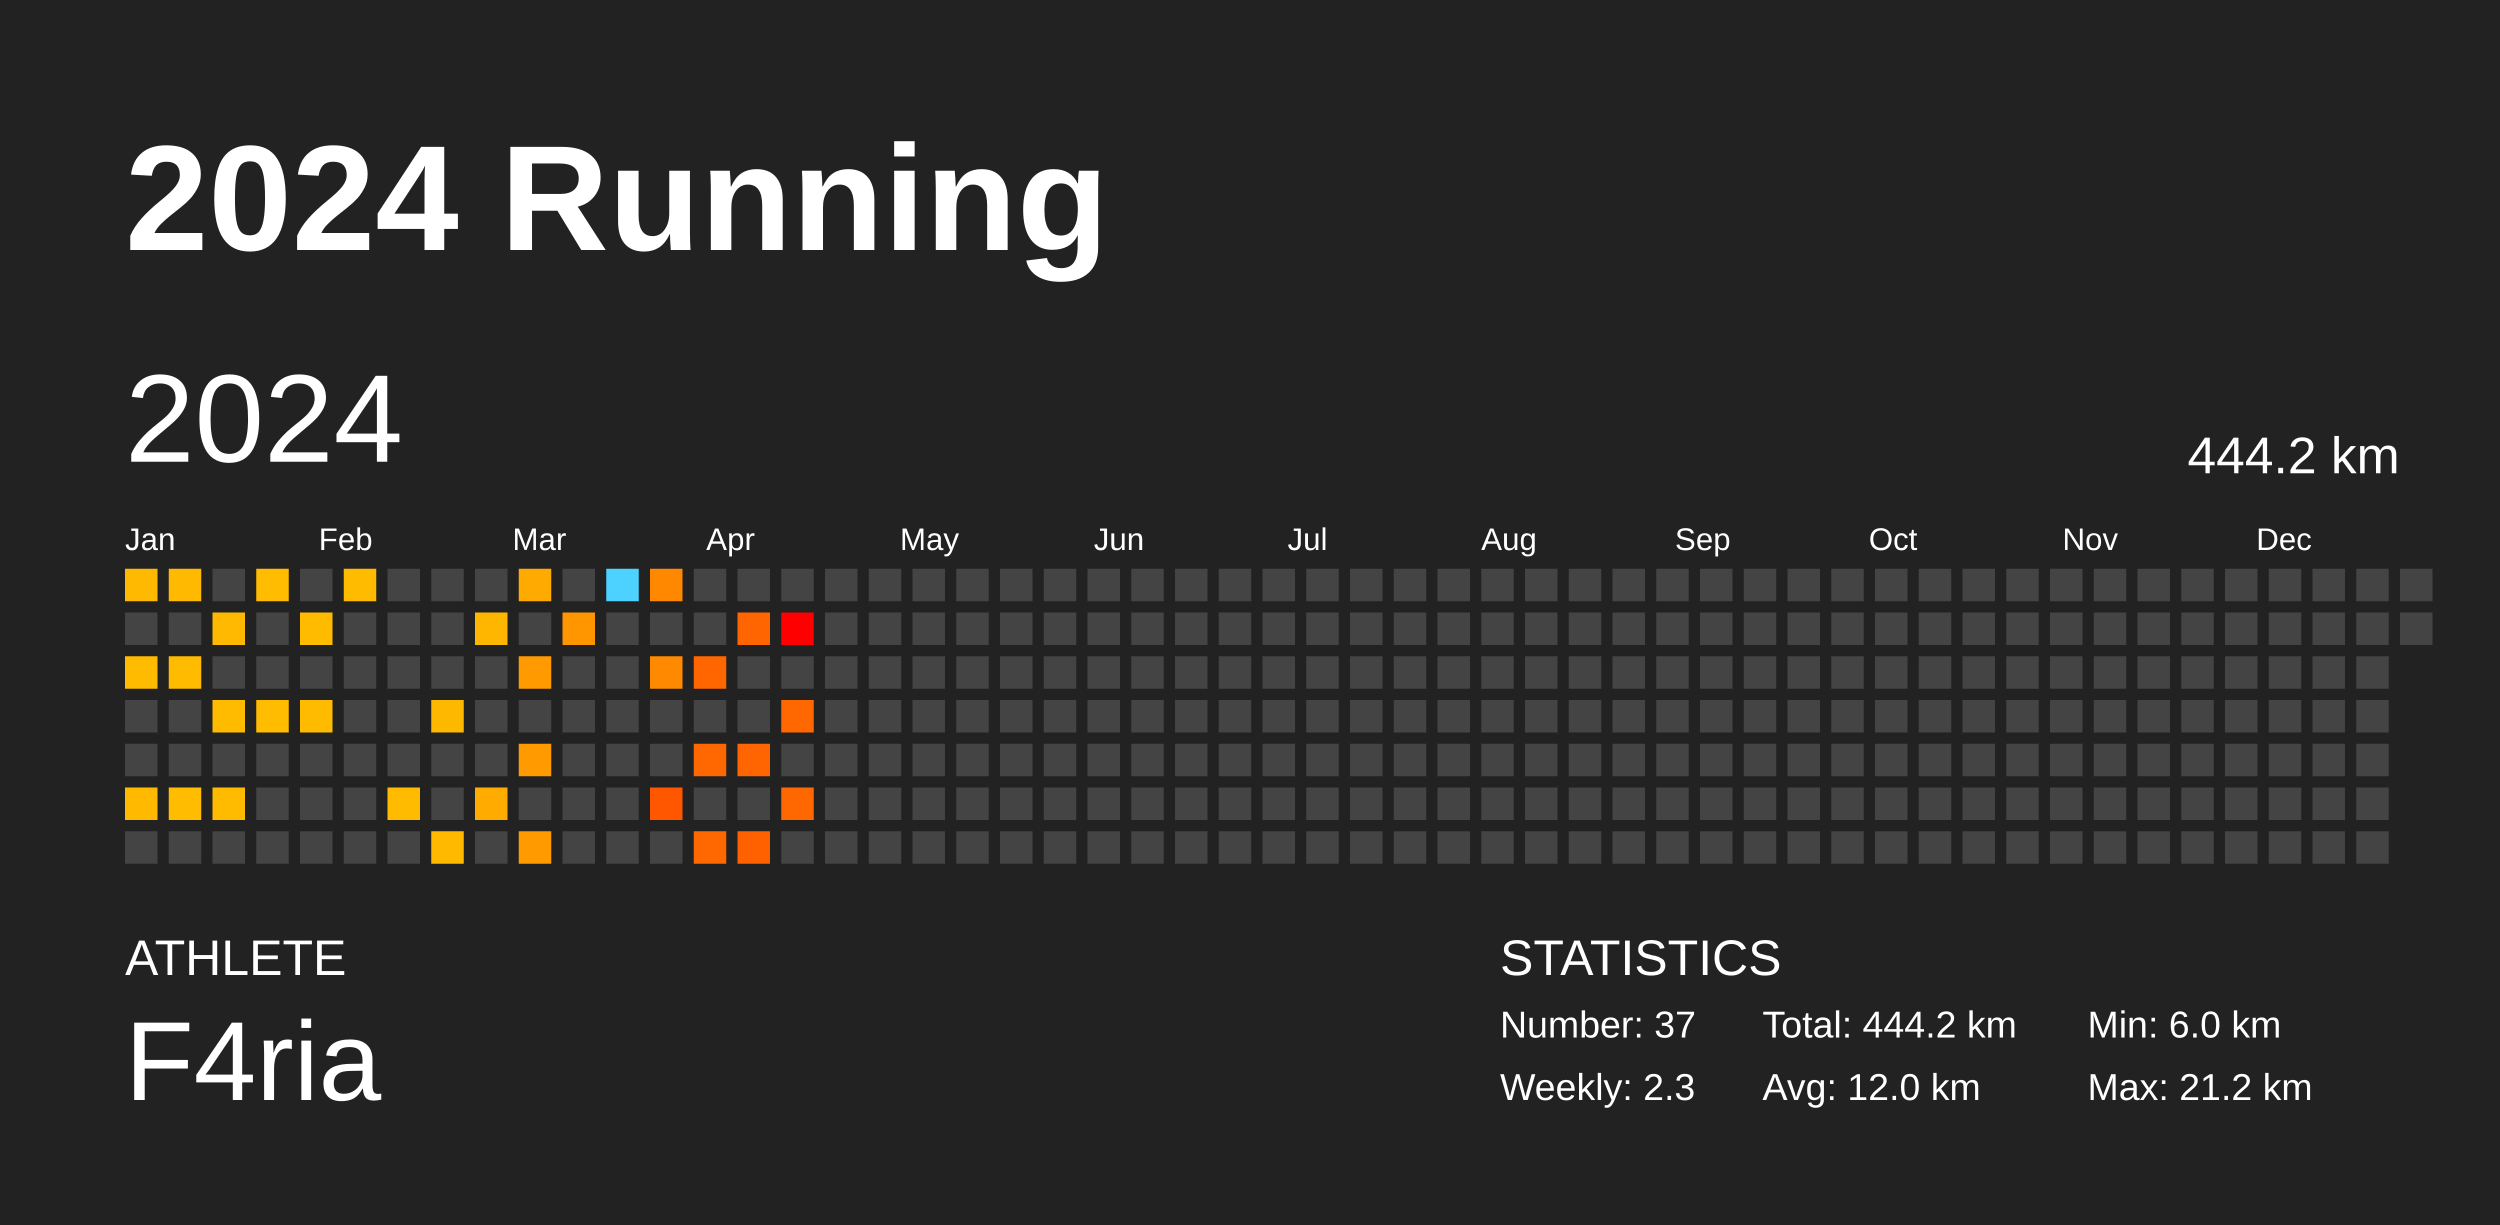
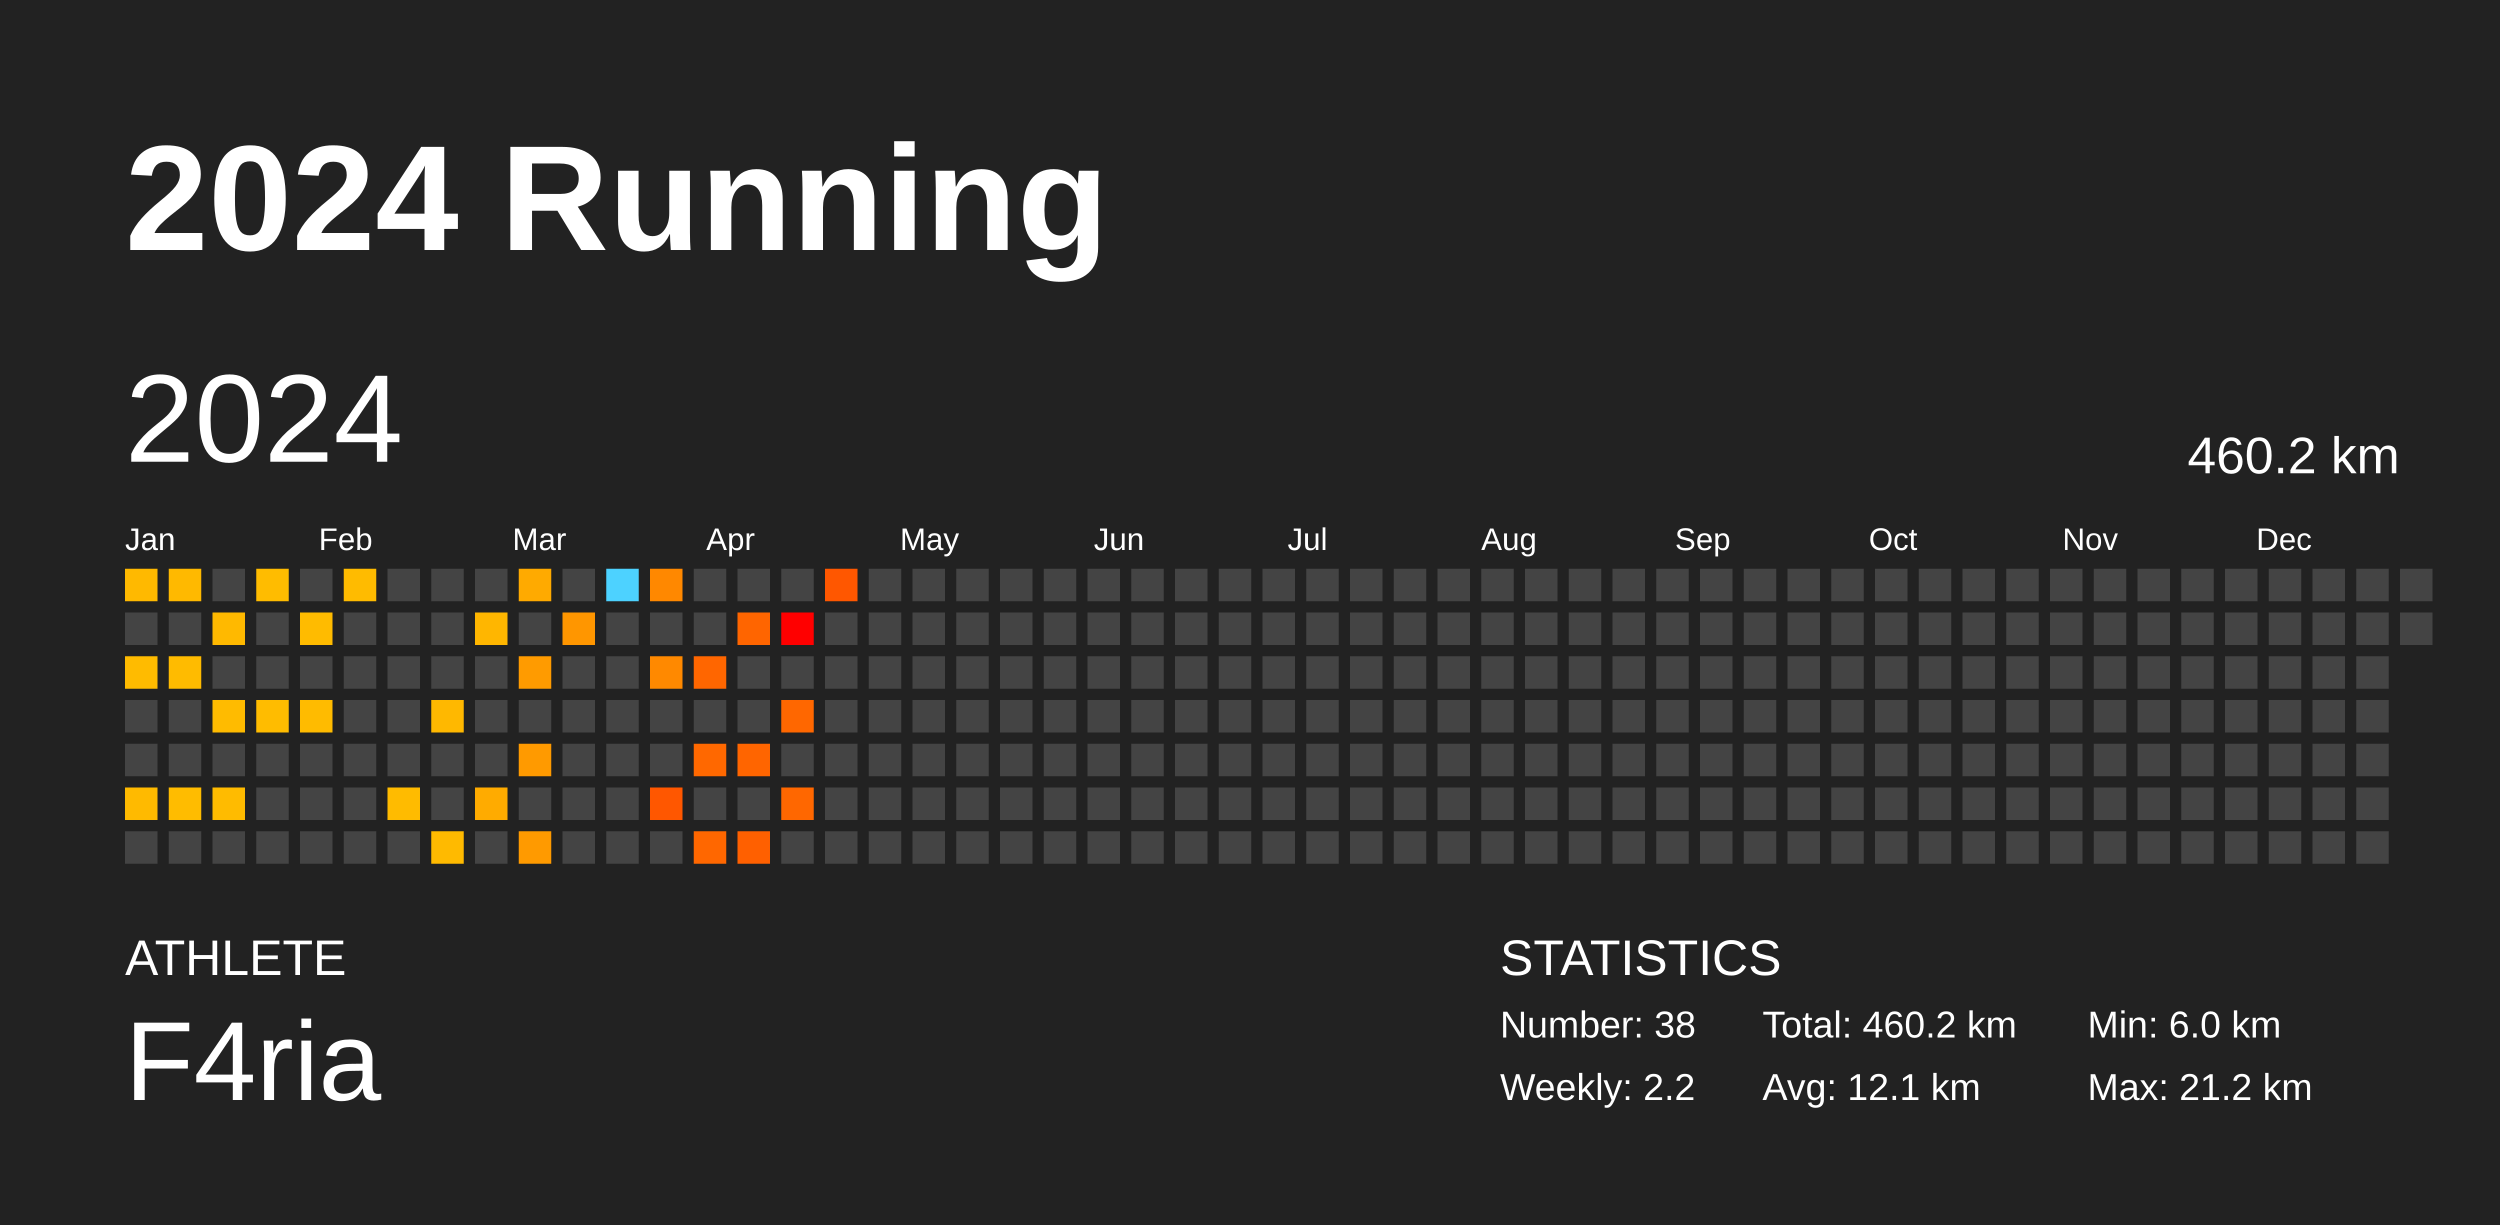
<svg xmlns="http://www.w3.org/2000/svg" baseProfile="full" height="98mm" version="1.1" viewBox="0,0,200,98" width="200mm">
  <defs />
  <rect fill="#222222" height="98" width="200" x="0" y="0" />
  <text fill="#FFFFFF" style="font-size:12px; font-family:Arial; font-weight:bold;" x="10" y="20">2024 Running</text>
  <text fill="#FFFFFF" style="font-size:4px; font-family:Arial" x="10" y="78">ATHLETE</text>
  <text fill="#FFFFFF" style="font-size:9px; font-family:Arial" x="10" y="88">F4ria</text>
  <text fill="#FFFFFF" style="font-size:4px; font-family:Arial" x="120" y="78">STATISTICS</text>
-   <text fill="#FFFFFF" style="font-size:3px; font-family:Arial" x="120" y="83">Number: 37</text>
-   <text fill="#FFFFFF" style="font-size:3px; font-family:Arial" x="120" y="88">Weekly: 2.3</text>
-   <text fill="#FFFFFF" style="font-size:3px; font-family:Arial" x="141" y="83">Total: 444.2 km</text>
-   <text fill="#FFFFFF" style="font-size:3px; font-family:Arial" x="141" y="88">Avg: 12.0 km</text>
+   <text fill="#FFFFFF" style="font-size:3px; font-family:Arial" x="120" y="83">Number: 38</text>
+   <text fill="#FFFFFF" style="font-size:3px; font-family:Arial" x="120" y="88">Weekly: 2.2</text>
+   <text fill="#FFFFFF" style="font-size:3px; font-family:Arial" x="141" y="83">Total: 460.2 km</text>
+   <text fill="#FFFFFF" style="font-size:3px; font-family:Arial" x="141" y="88">Avg: 12.1 km</text>
  <text fill="#FFFFFF" style="font-size:3px; font-family:Arial" x="167" y="83">Min: 6.0 km</text>
  <text fill="#FFFFFF" style="font-size:3px; font-family:Arial" x="167" y="88">Max: 21.2 km</text>
  <text dominant-baseline="hanging" fill="#FFFFFF" style="font-size:10.0px; font-family:Arial;" x="10" y="30">2024</text>
-   <text dominant-baseline="hanging" fill="#FFFFFF" style="font-size:4.125px; font-family:Arial;" x="175" y="35">444.2 km</text>
+   <text dominant-baseline="hanging" fill="#FFFFFF" style="font-size:4.125px; font-family:Arial;" x="175" y="35">460.2 km</text>
  <text fill="#FFFFFF" style="font-size:2.5px; font-family:Arial" x="10.0" y="44">Jan</text>
  <text fill="#FFFFFF" style="font-size:2.5px; font-family:Arial" x="25.5" y="44">Feb</text>
  <text fill="#FFFFFF" style="font-size:2.5px; font-family:Arial" x="41.0" y="44">Mar</text>
  <text fill="#FFFFFF" style="font-size:2.5px; font-family:Arial" x="56.5" y="44">Apr</text>
  <text fill="#FFFFFF" style="font-size:2.5px; font-family:Arial" x="72.0" y="44">May</text>
  <text fill="#FFFFFF" style="font-size:2.5px; font-family:Arial" x="87.5" y="44">Jun</text>
  <text fill="#FFFFFF" style="font-size:2.5px; font-family:Arial" x="103.0" y="44">Jul</text>
  <text fill="#FFFFFF" style="font-size:2.5px; font-family:Arial" x="118.5" y="44">Aug</text>
  <text fill="#FFFFFF" style="font-size:2.5px; font-family:Arial" x="134.0" y="44">Sep</text>
  <text fill="#FFFFFF" style="font-size:2.5px; font-family:Arial" x="149.5" y="44">Oct</text>
  <text fill="#FFFFFF" style="font-size:2.5px; font-family:Arial" x="165.0" y="44">Nov</text>
  <text fill="#FFFFFF" style="font-size:2.5px; font-family:Arial" x="180.5" y="44">Dec</text>
  <rect fill="#ffb900" height="2.6" width="2.6" x="10.0" y="45.5" />
  <rect fill="#444444" height="2.6" width="2.6" x="10.0" y="49.0" />
  <rect fill="#ffbb00" height="2.6" width="2.6" x="10.0" y="52.5" />
  <rect fill="#444444" height="2.6" width="2.6" x="10.0" y="56.0" />
  <rect fill="#444444" height="2.6" width="2.6" x="10.0" y="59.5" />
  <rect fill="#ffba00" height="2.6" width="2.6" x="10.0" y="63.0" />
  <rect fill="#444444" height="2.6" width="2.6" x="10.0" y="66.5" />
  <rect fill="#ffb900" height="2.6" width="2.6" x="13.5" y="45.5" />
  <rect fill="#444444" height="2.6" width="2.6" x="13.5" y="49.0" />
  <rect fill="#ffbb00" height="2.6" width="2.6" x="13.5" y="52.5" />
  <rect fill="#444444" height="2.6" width="2.6" x="13.5" y="56.0" />
  <rect fill="#444444" height="2.6" width="2.6" x="13.5" y="59.5" />
  <rect fill="#ffbc00" height="2.6" width="2.6" x="13.5" y="63.0" />
  <rect fill="#444444" height="2.6" width="2.6" x="13.5" y="66.5" />
  <rect fill="#444444" height="2.6" width="2.6" x="17.0" y="45.5" />
  <rect fill="#ffb900" height="2.6" width="2.6" x="17.0" y="49.0" />
  <rect fill="#444444" height="2.6" width="2.6" x="17.0" y="52.5" />
  <rect fill="#ffbb00" height="2.6" width="2.6" x="17.0" y="56.0" />
  <rect fill="#444444" height="2.6" width="2.6" x="17.0" y="59.5" />
  <rect fill="#ffbb00" height="2.6" width="2.6" x="17.0" y="63.0" />
  <rect fill="#444444" height="2.6" width="2.6" x="17.0" y="66.5" />
  <rect fill="#ffbc00" height="2.6" width="2.6" x="20.5" y="45.5" />
  <rect fill="#444444" height="2.6" width="2.6" x="20.5" y="49.0" />
  <rect fill="#444444" height="2.6" width="2.6" x="20.5" y="52.5" />
  <rect fill="#ffbc00" height="2.6" width="2.6" x="20.5" y="56.0" />
  <rect fill="#444444" height="2.6" width="2.6" x="20.5" y="59.5" />
  <rect fill="#444444" height="2.6" width="2.6" x="20.5" y="63.0" />
  <rect fill="#444444" height="2.6" width="2.6" x="20.5" y="66.5" />
  <rect fill="#444444" height="2.6" width="2.6" x="24.0" y="45.5" />
  <rect fill="#ffbb00" height="2.6" width="2.6" x="24.0" y="49.0" />
  <rect fill="#444444" height="2.6" width="2.6" x="24.0" y="52.5" />
  <rect fill="#ffbb00" height="2.6" width="2.6" x="24.0" y="56.0" />
  <rect fill="#444444" height="2.6" width="2.6" x="24.0" y="59.5" />
  <rect fill="#444444" height="2.6" width="2.6" x="24.0" y="63.0" />
  <rect fill="#444444" height="2.6" width="2.6" x="24.0" y="66.5" />
  <rect fill="#ffbb00" height="2.6" width="2.6" x="27.5" y="45.5" />
  <rect fill="#444444" height="2.6" width="2.6" x="27.5" y="49.0" />
  <rect fill="#444444" height="2.6" width="2.6" x="27.5" y="52.5" />
  <rect fill="#444444" height="2.6" width="2.6" x="27.5" y="56.0" />
  <rect fill="#444444" height="2.6" width="2.6" x="27.5" y="59.5" />
  <rect fill="#444444" height="2.6" width="2.6" x="27.5" y="63.0" />
  <rect fill="#444444" height="2.6" width="2.6" x="27.5" y="66.5" />
  <rect fill="#444444" height="2.6" width="2.6" x="31.0" y="45.5" />
  <rect fill="#444444" height="2.6" width="2.6" x="31.0" y="49.0" />
  <rect fill="#444444" height="2.6" width="2.6" x="31.0" y="52.5" />
  <rect fill="#444444" height="2.6" width="2.6" x="31.0" y="56.0" />
  <rect fill="#444444" height="2.6" width="2.6" x="31.0" y="59.5" />
  <rect fill="#ffbb00" height="2.6" width="2.6" x="31.0" y="63.0" />
  <rect fill="#444444" height="2.6" width="2.6" x="31.0" y="66.5" />
  <rect fill="#444444" height="2.6" width="2.6" x="34.5" y="45.5" />
  <rect fill="#444444" height="2.6" width="2.6" x="34.5" y="49.0" />
  <rect fill="#444444" height="2.6" width="2.6" x="34.5" y="52.5" />
  <rect fill="#ffb800" height="2.6" width="2.6" x="34.5" y="56.0" />
  <rect fill="#444444" height="2.6" width="2.6" x="34.5" y="59.5" />
  <rect fill="#444444" height="2.6" width="2.6" x="34.5" y="63.0" />
  <rect fill="#ffba00" height="2.6" width="2.6" x="34.5" y="66.5" />
  <rect fill="#444444" height="2.6" width="2.6" x="38.0" y="45.5" />
  <rect fill="#ffb600" height="2.6" width="2.6" x="38.0" y="49.0" />
  <rect fill="#444444" height="2.6" width="2.6" x="38.0" y="52.5" />
  <rect fill="#444444" height="2.6" width="2.6" x="38.0" y="56.0" />
  <rect fill="#444444" height="2.6" width="2.6" x="38.0" y="59.5" />
  <rect fill="#ffab00" height="2.6" width="2.6" x="38.0" y="63.0" />
  <rect fill="#444444" height="2.6" width="2.6" x="38.0" y="66.5" />
  <rect fill="#ffaa00" height="2.6" width="2.6" x="41.5" y="45.5" />
  <rect fill="#444444" height="2.6" width="2.6" x="41.5" y="49.0" />
  <rect fill="#ff9b00" height="2.6" width="2.6" x="41.5" y="52.5" />
  <rect fill="#444444" height="2.6" width="2.6" x="41.5" y="56.0" />
  <rect fill="#ff9a00" height="2.6" width="2.6" x="41.5" y="59.5" />
  <rect fill="#444444" height="2.6" width="2.6" x="41.5" y="63.0" />
  <rect fill="#ff9a00" height="2.6" width="2.6" x="41.5" y="66.5" />
  <rect fill="#444444" height="2.6" width="2.6" x="45.0" y="45.5" />
  <rect fill="#ff9600" height="2.6" width="2.6" x="45.0" y="49.0" />
  <rect fill="#444444" height="2.6" width="2.6" x="45.0" y="52.5" />
  <rect fill="#444444" height="2.6" width="2.6" x="45.0" y="56.0" />
  <rect fill="#444444" height="2.6" width="2.6" x="45.0" y="59.5" />
  <rect fill="#444444" height="2.6" width="2.6" x="45.0" y="63.0" />
  <rect fill="#444444" height="2.6" width="2.6" x="45.0" y="66.5" />
  <rect fill="#4dd2ff" height="2.6" width="2.6" x="48.5" y="45.5" />
  <rect fill="#444444" height="2.6" width="2.6" x="48.5" y="49.0" />
  <rect fill="#444444" height="2.6" width="2.6" x="48.5" y="52.5" />
  <rect fill="#444444" height="2.6" width="2.6" x="48.5" y="56.0" />
  <rect fill="#444444" height="2.6" width="2.6" x="48.5" y="59.5" />
  <rect fill="#444444" height="2.6" width="2.6" x="48.5" y="63.0" />
  <rect fill="#444444" height="2.6" width="2.6" x="48.5" y="66.5" />
  <rect fill="#ff8800" height="2.6" width="2.6" x="52.0" y="45.5" />
  <rect fill="#444444" height="2.6" width="2.6" x="52.0" y="49.0" />
  <rect fill="#ff8900" height="2.6" width="2.6" x="52.0" y="52.5" />
  <rect fill="#444444" height="2.6" width="2.6" x="52.0" y="56.0" />
  <rect fill="#444444" height="2.6" width="2.6" x="52.0" y="59.5" />
  <rect fill="#ff5700" height="2.6" width="2.6" x="52.0" y="63.0" />
  <rect fill="#444444" height="2.6" width="2.6" x="52.0" y="66.5" />
  <rect fill="#444444" height="2.6" width="2.6" x="55.5" y="45.5" />
  <rect fill="#444444" height="2.6" width="2.6" x="55.5" y="49.0" />
  <rect fill="#ff6600" height="2.6" width="2.6" x="55.5" y="52.5" />
  <rect fill="#444444" height="2.6" width="2.6" x="55.5" y="56.0" />
  <rect fill="#ff6800" height="2.6" width="2.6" x="55.5" y="59.5" />
  <rect fill="#444444" height="2.6" width="2.6" x="55.5" y="63.0" />
  <rect fill="#ff6700" height="2.6" width="2.6" x="55.5" y="66.5" />
  <rect fill="#444444" height="2.6" width="2.6" x="59.0" y="45.5" />
  <rect fill="#ff6500" height="2.6" width="2.6" x="59.0" y="49.0" />
  <rect fill="#444444" height="2.6" width="2.6" x="59.0" y="52.5" />
  <rect fill="#444444" height="2.6" width="2.6" x="59.0" y="56.0" />
  <rect fill="#ff6500" height="2.6" width="2.6" x="59.0" y="59.5" />
  <rect fill="#444444" height="2.6" width="2.6" x="59.0" y="63.0" />
  <rect fill="#ff6000" height="2.6" width="2.6" x="59.0" y="66.5" />
  <rect fill="#444444" height="2.6" width="2.6" x="62.5" y="45.5" />
  <rect fill="red" height="2.6" width="2.6" x="62.5" y="49.0" />
  <rect fill="#444444" height="2.6" width="2.6" x="62.5" y="52.5" />
  <rect fill="#ff6700" height="2.6" width="2.6" x="62.5" y="56.0" />
  <rect fill="#444444" height="2.6" width="2.6" x="62.5" y="59.5" />
  <rect fill="#ff6700" height="2.6" width="2.6" x="62.5" y="63.0" />
  <rect fill="#444444" height="2.6" width="2.6" x="62.5" y="66.5" />
-   <rect fill="#444444" height="2.6" width="2.6" x="66.0" y="45.5" />
+   <rect fill="#ff5700" height="2.6" width="2.6" x="66.0" y="45.5" />
  <rect fill="#444444" height="2.6" width="2.6" x="66.0" y="49.0" />
  <rect fill="#444444" height="2.6" width="2.6" x="66.0" y="52.5" />
  <rect fill="#444444" height="2.6" width="2.6" x="66.0" y="56.0" />
  <rect fill="#444444" height="2.6" width="2.6" x="66.0" y="59.5" />
  <rect fill="#444444" height="2.6" width="2.6" x="66.0" y="63.0" />
  <rect fill="#444444" height="2.6" width="2.6" x="66.0" y="66.5" />
  <rect fill="#444444" height="2.6" width="2.6" x="69.5" y="45.5" />
  <rect fill="#444444" height="2.6" width="2.6" x="69.5" y="49.0" />
  <rect fill="#444444" height="2.6" width="2.6" x="69.5" y="52.5" />
  <rect fill="#444444" height="2.6" width="2.6" x="69.5" y="56.0" />
  <rect fill="#444444" height="2.6" width="2.6" x="69.5" y="59.5" />
  <rect fill="#444444" height="2.6" width="2.6" x="69.5" y="63.0" />
  <rect fill="#444444" height="2.6" width="2.6" x="69.5" y="66.5" />
  <rect fill="#444444" height="2.6" width="2.6" x="73.0" y="45.5" />
  <rect fill="#444444" height="2.6" width="2.6" x="73.0" y="49.0" />
  <rect fill="#444444" height="2.6" width="2.6" x="73.0" y="52.5" />
  <rect fill="#444444" height="2.6" width="2.6" x="73.0" y="56.0" />
  <rect fill="#444444" height="2.6" width="2.6" x="73.0" y="59.5" />
  <rect fill="#444444" height="2.6" width="2.6" x="73.0" y="63.0" />
  <rect fill="#444444" height="2.6" width="2.6" x="73.0" y="66.5" />
  <rect fill="#444444" height="2.6" width="2.6" x="76.5" y="45.5" />
  <rect fill="#444444" height="2.6" width="2.6" x="76.5" y="49.0" />
  <rect fill="#444444" height="2.6" width="2.6" x="76.5" y="52.5" />
  <rect fill="#444444" height="2.6" width="2.6" x="76.5" y="56.0" />
  <rect fill="#444444" height="2.6" width="2.6" x="76.5" y="59.5" />
  <rect fill="#444444" height="2.6" width="2.6" x="76.5" y="63.0" />
  <rect fill="#444444" height="2.6" width="2.6" x="76.5" y="66.5" />
  <rect fill="#444444" height="2.6" width="2.6" x="80.0" y="45.5" />
  <rect fill="#444444" height="2.6" width="2.6" x="80.0" y="49.0" />
  <rect fill="#444444" height="2.6" width="2.6" x="80.0" y="52.5" />
  <rect fill="#444444" height="2.6" width="2.6" x="80.0" y="56.0" />
  <rect fill="#444444" height="2.6" width="2.6" x="80.0" y="59.5" />
  <rect fill="#444444" height="2.6" width="2.6" x="80.0" y="63.0" />
  <rect fill="#444444" height="2.6" width="2.6" x="80.0" y="66.5" />
  <rect fill="#444444" height="2.6" width="2.6" x="83.5" y="45.5" />
  <rect fill="#444444" height="2.6" width="2.6" x="83.5" y="49.0" />
  <rect fill="#444444" height="2.6" width="2.6" x="83.5" y="52.5" />
  <rect fill="#444444" height="2.6" width="2.6" x="83.5" y="56.0" />
  <rect fill="#444444" height="2.6" width="2.6" x="83.5" y="59.5" />
  <rect fill="#444444" height="2.6" width="2.6" x="83.5" y="63.0" />
  <rect fill="#444444" height="2.6" width="2.6" x="83.5" y="66.5" />
  <rect fill="#444444" height="2.6" width="2.6" x="87.0" y="45.5" />
  <rect fill="#444444" height="2.6" width="2.6" x="87.0" y="49.0" />
  <rect fill="#444444" height="2.6" width="2.6" x="87.0" y="52.5" />
  <rect fill="#444444" height="2.6" width="2.6" x="87.0" y="56.0" />
  <rect fill="#444444" height="2.6" width="2.6" x="87.0" y="59.5" />
  <rect fill="#444444" height="2.6" width="2.6" x="87.0" y="63.0" />
  <rect fill="#444444" height="2.6" width="2.6" x="87.0" y="66.5" />
  <rect fill="#444444" height="2.6" width="2.6" x="90.5" y="45.5" />
  <rect fill="#444444" height="2.6" width="2.6" x="90.5" y="49.0" />
  <rect fill="#444444" height="2.6" width="2.6" x="90.5" y="52.5" />
  <rect fill="#444444" height="2.6" width="2.6" x="90.5" y="56.0" />
  <rect fill="#444444" height="2.6" width="2.6" x="90.5" y="59.5" />
  <rect fill="#444444" height="2.6" width="2.6" x="90.5" y="63.0" />
  <rect fill="#444444" height="2.6" width="2.6" x="90.5" y="66.5" />
  <rect fill="#444444" height="2.6" width="2.6" x="94.0" y="45.5" />
  <rect fill="#444444" height="2.6" width="2.6" x="94.0" y="49.0" />
  <rect fill="#444444" height="2.6" width="2.6" x="94.0" y="52.5" />
  <rect fill="#444444" height="2.6" width="2.6" x="94.0" y="56.0" />
  <rect fill="#444444" height="2.6" width="2.6" x="94.0" y="59.5" />
  <rect fill="#444444" height="2.6" width="2.6" x="94.0" y="63.0" />
  <rect fill="#444444" height="2.6" width="2.6" x="94.0" y="66.5" />
  <rect fill="#444444" height="2.6" width="2.6" x="97.5" y="45.5" />
  <rect fill="#444444" height="2.6" width="2.6" x="97.5" y="49.0" />
  <rect fill="#444444" height="2.6" width="2.6" x="97.5" y="52.5" />
  <rect fill="#444444" height="2.6" width="2.6" x="97.5" y="56.0" />
  <rect fill="#444444" height="2.6" width="2.6" x="97.5" y="59.5" />
  <rect fill="#444444" height="2.6" width="2.6" x="97.5" y="63.0" />
  <rect fill="#444444" height="2.6" width="2.6" x="97.5" y="66.5" />
  <rect fill="#444444" height="2.6" width="2.6" x="101.0" y="45.5" />
  <rect fill="#444444" height="2.6" width="2.6" x="101.0" y="49.0" />
  <rect fill="#444444" height="2.6" width="2.6" x="101.0" y="52.5" />
  <rect fill="#444444" height="2.6" width="2.6" x="101.0" y="56.0" />
  <rect fill="#444444" height="2.6" width="2.6" x="101.0" y="59.5" />
  <rect fill="#444444" height="2.6" width="2.6" x="101.0" y="63.0" />
  <rect fill="#444444" height="2.6" width="2.6" x="101.0" y="66.5" />
  <rect fill="#444444" height="2.6" width="2.6" x="104.5" y="45.5" />
  <rect fill="#444444" height="2.6" width="2.6" x="104.5" y="49.0" />
  <rect fill="#444444" height="2.6" width="2.6" x="104.5" y="52.5" />
  <rect fill="#444444" height="2.6" width="2.6" x="104.5" y="56.0" />
  <rect fill="#444444" height="2.6" width="2.6" x="104.5" y="59.5" />
  <rect fill="#444444" height="2.6" width="2.6" x="104.5" y="63.0" />
  <rect fill="#444444" height="2.6" width="2.6" x="104.5" y="66.5" />
  <rect fill="#444444" height="2.6" width="2.6" x="108.0" y="45.5" />
  <rect fill="#444444" height="2.6" width="2.6" x="108.0" y="49.0" />
  <rect fill="#444444" height="2.6" width="2.6" x="108.0" y="52.5" />
  <rect fill="#444444" height="2.6" width="2.6" x="108.0" y="56.0" />
  <rect fill="#444444" height="2.6" width="2.6" x="108.0" y="59.5" />
  <rect fill="#444444" height="2.6" width="2.6" x="108.0" y="63.0" />
  <rect fill="#444444" height="2.6" width="2.6" x="108.0" y="66.5" />
  <rect fill="#444444" height="2.6" width="2.6" x="111.5" y="45.5" />
  <rect fill="#444444" height="2.6" width="2.6" x="111.5" y="49.0" />
  <rect fill="#444444" height="2.6" width="2.6" x="111.5" y="52.5" />
  <rect fill="#444444" height="2.6" width="2.6" x="111.5" y="56.0" />
  <rect fill="#444444" height="2.6" width="2.6" x="111.5" y="59.5" />
  <rect fill="#444444" height="2.6" width="2.6" x="111.5" y="63.0" />
  <rect fill="#444444" height="2.6" width="2.6" x="111.5" y="66.5" />
  <rect fill="#444444" height="2.6" width="2.6" x="115.0" y="45.5" />
  <rect fill="#444444" height="2.6" width="2.6" x="115.0" y="49.0" />
  <rect fill="#444444" height="2.6" width="2.6" x="115.0" y="52.5" />
  <rect fill="#444444" height="2.6" width="2.6" x="115.0" y="56.0" />
  <rect fill="#444444" height="2.6" width="2.6" x="115.0" y="59.5" />
  <rect fill="#444444" height="2.6" width="2.6" x="115.0" y="63.0" />
  <rect fill="#444444" height="2.6" width="2.6" x="115.0" y="66.5" />
  <rect fill="#444444" height="2.6" width="2.6" x="118.5" y="45.5" />
  <rect fill="#444444" height="2.6" width="2.6" x="118.5" y="49.0" />
  <rect fill="#444444" height="2.6" width="2.6" x="118.5" y="52.5" />
  <rect fill="#444444" height="2.6" width="2.6" x="118.5" y="56.0" />
  <rect fill="#444444" height="2.6" width="2.6" x="118.5" y="59.5" />
  <rect fill="#444444" height="2.6" width="2.6" x="118.5" y="63.0" />
  <rect fill="#444444" height="2.6" width="2.6" x="118.5" y="66.5" />
  <rect fill="#444444" height="2.6" width="2.6" x="122.0" y="45.5" />
  <rect fill="#444444" height="2.6" width="2.6" x="122.0" y="49.0" />
  <rect fill="#444444" height="2.6" width="2.6" x="122.0" y="52.5" />
  <rect fill="#444444" height="2.6" width="2.6" x="122.0" y="56.0" />
  <rect fill="#444444" height="2.6" width="2.6" x="122.0" y="59.5" />
  <rect fill="#444444" height="2.6" width="2.6" x="122.0" y="63.0" />
  <rect fill="#444444" height="2.6" width="2.6" x="122.0" y="66.5" />
  <rect fill="#444444" height="2.6" width="2.6" x="125.5" y="45.5" />
  <rect fill="#444444" height="2.6" width="2.6" x="125.5" y="49.0" />
  <rect fill="#444444" height="2.6" width="2.6" x="125.5" y="52.5" />
  <rect fill="#444444" height="2.6" width="2.6" x="125.5" y="56.0" />
  <rect fill="#444444" height="2.6" width="2.6" x="125.5" y="59.5" />
  <rect fill="#444444" height="2.6" width="2.6" x="125.5" y="63.0" />
  <rect fill="#444444" height="2.6" width="2.6" x="125.5" y="66.5" />
  <rect fill="#444444" height="2.6" width="2.6" x="129.0" y="45.5" />
  <rect fill="#444444" height="2.6" width="2.6" x="129.0" y="49.0" />
  <rect fill="#444444" height="2.6" width="2.6" x="129.0" y="52.5" />
  <rect fill="#444444" height="2.6" width="2.6" x="129.0" y="56.0" />
  <rect fill="#444444" height="2.6" width="2.6" x="129.0" y="59.5" />
  <rect fill="#444444" height="2.6" width="2.6" x="129.0" y="63.0" />
  <rect fill="#444444" height="2.6" width="2.6" x="129.0" y="66.5" />
  <rect fill="#444444" height="2.6" width="2.6" x="132.5" y="45.5" />
  <rect fill="#444444" height="2.6" width="2.6" x="132.5" y="49.0" />
  <rect fill="#444444" height="2.6" width="2.6" x="132.5" y="52.5" />
  <rect fill="#444444" height="2.6" width="2.6" x="132.5" y="56.0" />
  <rect fill="#444444" height="2.6" width="2.6" x="132.5" y="59.5" />
  <rect fill="#444444" height="2.6" width="2.6" x="132.5" y="63.0" />
  <rect fill="#444444" height="2.6" width="2.6" x="132.5" y="66.5" />
  <rect fill="#444444" height="2.6" width="2.6" x="136.0" y="45.5" />
  <rect fill="#444444" height="2.6" width="2.6" x="136.0" y="49.0" />
  <rect fill="#444444" height="2.6" width="2.6" x="136.0" y="52.5" />
  <rect fill="#444444" height="2.6" width="2.6" x="136.0" y="56.0" />
  <rect fill="#444444" height="2.6" width="2.6" x="136.0" y="59.5" />
  <rect fill="#444444" height="2.6" width="2.6" x="136.0" y="63.0" />
  <rect fill="#444444" height="2.6" width="2.6" x="136.0" y="66.5" />
  <rect fill="#444444" height="2.6" width="2.6" x="139.5" y="45.5" />
  <rect fill="#444444" height="2.6" width="2.6" x="139.5" y="49.0" />
  <rect fill="#444444" height="2.6" width="2.6" x="139.5" y="52.5" />
  <rect fill="#444444" height="2.6" width="2.6" x="139.5" y="56.0" />
  <rect fill="#444444" height="2.6" width="2.6" x="139.5" y="59.5" />
  <rect fill="#444444" height="2.6" width="2.6" x="139.5" y="63.0" />
  <rect fill="#444444" height="2.6" width="2.6" x="139.5" y="66.5" />
  <rect fill="#444444" height="2.6" width="2.6" x="143.0" y="45.5" />
  <rect fill="#444444" height="2.6" width="2.6" x="143.0" y="49.0" />
  <rect fill="#444444" height="2.6" width="2.6" x="143.0" y="52.5" />
  <rect fill="#444444" height="2.6" width="2.6" x="143.0" y="56.0" />
  <rect fill="#444444" height="2.6" width="2.6" x="143.0" y="59.5" />
  <rect fill="#444444" height="2.6" width="2.6" x="143.0" y="63.0" />
  <rect fill="#444444" height="2.6" width="2.6" x="143.0" y="66.5" />
  <rect fill="#444444" height="2.6" width="2.6" x="146.5" y="45.5" />
  <rect fill="#444444" height="2.6" width="2.6" x="146.5" y="49.0" />
  <rect fill="#444444" height="2.6" width="2.6" x="146.5" y="52.5" />
  <rect fill="#444444" height="2.6" width="2.6" x="146.5" y="56.0" />
  <rect fill="#444444" height="2.6" width="2.6" x="146.5" y="59.5" />
  <rect fill="#444444" height="2.6" width="2.6" x="146.5" y="63.0" />
  <rect fill="#444444" height="2.6" width="2.6" x="146.5" y="66.5" />
  <rect fill="#444444" height="2.6" width="2.6" x="150.0" y="45.5" />
  <rect fill="#444444" height="2.6" width="2.6" x="150.0" y="49.0" />
  <rect fill="#444444" height="2.6" width="2.6" x="150.0" y="52.5" />
  <rect fill="#444444" height="2.6" width="2.6" x="150.0" y="56.0" />
  <rect fill="#444444" height="2.6" width="2.6" x="150.0" y="59.5" />
  <rect fill="#444444" height="2.6" width="2.6" x="150.0" y="63.0" />
  <rect fill="#444444" height="2.6" width="2.6" x="150.0" y="66.5" />
  <rect fill="#444444" height="2.6" width="2.6" x="153.5" y="45.5" />
  <rect fill="#444444" height="2.6" width="2.6" x="153.5" y="49.0" />
  <rect fill="#444444" height="2.6" width="2.6" x="153.5" y="52.5" />
  <rect fill="#444444" height="2.6" width="2.6" x="153.5" y="56.0" />
  <rect fill="#444444" height="2.6" width="2.6" x="153.5" y="59.5" />
  <rect fill="#444444" height="2.6" width="2.6" x="153.5" y="63.0" />
  <rect fill="#444444" height="2.6" width="2.6" x="153.5" y="66.5" />
  <rect fill="#444444" height="2.6" width="2.6" x="157.0" y="45.5" />
  <rect fill="#444444" height="2.6" width="2.6" x="157.0" y="49.0" />
  <rect fill="#444444" height="2.6" width="2.6" x="157.0" y="52.5" />
  <rect fill="#444444" height="2.6" width="2.6" x="157.0" y="56.0" />
  <rect fill="#444444" height="2.6" width="2.6" x="157.0" y="59.5" />
  <rect fill="#444444" height="2.6" width="2.6" x="157.0" y="63.0" />
  <rect fill="#444444" height="2.6" width="2.6" x="157.0" y="66.5" />
  <rect fill="#444444" height="2.6" width="2.6" x="160.5" y="45.5" />
  <rect fill="#444444" height="2.6" width="2.6" x="160.5" y="49.0" />
  <rect fill="#444444" height="2.6" width="2.6" x="160.5" y="52.5" />
  <rect fill="#444444" height="2.6" width="2.6" x="160.5" y="56.0" />
  <rect fill="#444444" height="2.6" width="2.6" x="160.5" y="59.5" />
  <rect fill="#444444" height="2.6" width="2.6" x="160.5" y="63.0" />
  <rect fill="#444444" height="2.6" width="2.6" x="160.5" y="66.5" />
  <rect fill="#444444" height="2.6" width="2.6" x="164.0" y="45.5" />
  <rect fill="#444444" height="2.6" width="2.6" x="164.0" y="49.0" />
  <rect fill="#444444" height="2.6" width="2.6" x="164.0" y="52.5" />
  <rect fill="#444444" height="2.6" width="2.6" x="164.0" y="56.0" />
  <rect fill="#444444" height="2.6" width="2.6" x="164.0" y="59.5" />
  <rect fill="#444444" height="2.6" width="2.6" x="164.0" y="63.0" />
  <rect fill="#444444" height="2.6" width="2.6" x="164.0" y="66.5" />
  <rect fill="#444444" height="2.6" width="2.6" x="167.5" y="45.5" />
  <rect fill="#444444" height="2.6" width="2.6" x="167.5" y="49.0" />
  <rect fill="#444444" height="2.6" width="2.6" x="167.5" y="52.5" />
  <rect fill="#444444" height="2.6" width="2.6" x="167.5" y="56.0" />
  <rect fill="#444444" height="2.6" width="2.6" x="167.5" y="59.5" />
  <rect fill="#444444" height="2.6" width="2.6" x="167.5" y="63.0" />
  <rect fill="#444444" height="2.6" width="2.6" x="167.5" y="66.5" />
  <rect fill="#444444" height="2.6" width="2.6" x="171.0" y="45.5" />
  <rect fill="#444444" height="2.6" width="2.6" x="171.0" y="49.0" />
  <rect fill="#444444" height="2.6" width="2.6" x="171.0" y="52.5" />
  <rect fill="#444444" height="2.6" width="2.6" x="171.0" y="56.0" />
  <rect fill="#444444" height="2.6" width="2.6" x="171.0" y="59.5" />
  <rect fill="#444444" height="2.6" width="2.6" x="171.0" y="63.0" />
  <rect fill="#444444" height="2.6" width="2.6" x="171.0" y="66.5" />
  <rect fill="#444444" height="2.6" width="2.6" x="174.5" y="45.5" />
  <rect fill="#444444" height="2.6" width="2.6" x="174.5" y="49.0" />
  <rect fill="#444444" height="2.6" width="2.6" x="174.5" y="52.5" />
  <rect fill="#444444" height="2.6" width="2.6" x="174.5" y="56.0" />
  <rect fill="#444444" height="2.6" width="2.6" x="174.5" y="59.5" />
  <rect fill="#444444" height="2.6" width="2.6" x="174.5" y="63.0" />
  <rect fill="#444444" height="2.6" width="2.6" x="174.5" y="66.5" />
  <rect fill="#444444" height="2.6" width="2.6" x="178.0" y="45.5" />
  <rect fill="#444444" height="2.6" width="2.6" x="178.0" y="49.0" />
  <rect fill="#444444" height="2.6" width="2.6" x="178.0" y="52.5" />
  <rect fill="#444444" height="2.6" width="2.6" x="178.0" y="56.0" />
  <rect fill="#444444" height="2.6" width="2.6" x="178.0" y="59.5" />
  <rect fill="#444444" height="2.6" width="2.6" x="178.0" y="63.0" />
  <rect fill="#444444" height="2.6" width="2.6" x="178.0" y="66.5" />
  <rect fill="#444444" height="2.6" width="2.6" x="181.5" y="45.5" />
  <rect fill="#444444" height="2.6" width="2.6" x="181.5" y="49.0" />
  <rect fill="#444444" height="2.6" width="2.6" x="181.5" y="52.5" />
  <rect fill="#444444" height="2.6" width="2.6" x="181.5" y="56.0" />
  <rect fill="#444444" height="2.6" width="2.6" x="181.5" y="59.5" />
  <rect fill="#444444" height="2.6" width="2.6" x="181.5" y="63.0" />
  <rect fill="#444444" height="2.6" width="2.6" x="181.5" y="66.5" />
  <rect fill="#444444" height="2.6" width="2.6" x="185.0" y="45.5" />
  <rect fill="#444444" height="2.6" width="2.6" x="185.0" y="49.0" />
  <rect fill="#444444" height="2.6" width="2.6" x="185.0" y="52.5" />
  <rect fill="#444444" height="2.6" width="2.6" x="185.0" y="56.0" />
  <rect fill="#444444" height="2.6" width="2.6" x="185.0" y="59.5" />
  <rect fill="#444444" height="2.6" width="2.6" x="185.0" y="63.0" />
  <rect fill="#444444" height="2.6" width="2.6" x="185.0" y="66.5" />
  <rect fill="#444444" height="2.6" width="2.6" x="188.5" y="45.5" />
  <rect fill="#444444" height="2.6" width="2.6" x="188.5" y="49.0" />
  <rect fill="#444444" height="2.6" width="2.6" x="188.5" y="52.5" />
  <rect fill="#444444" height="2.6" width="2.6" x="188.5" y="56.0" />
  <rect fill="#444444" height="2.6" width="2.6" x="188.5" y="59.5" />
  <rect fill="#444444" height="2.6" width="2.6" x="188.5" y="63.0" />
  <rect fill="#444444" height="2.6" width="2.6" x="188.5" y="66.5" />
  <rect fill="#444444" height="2.6" width="2.6" x="192.0" y="45.5" />
  <rect fill="#444444" height="2.6" width="2.6" x="192.0" y="49.0" />
</svg>
